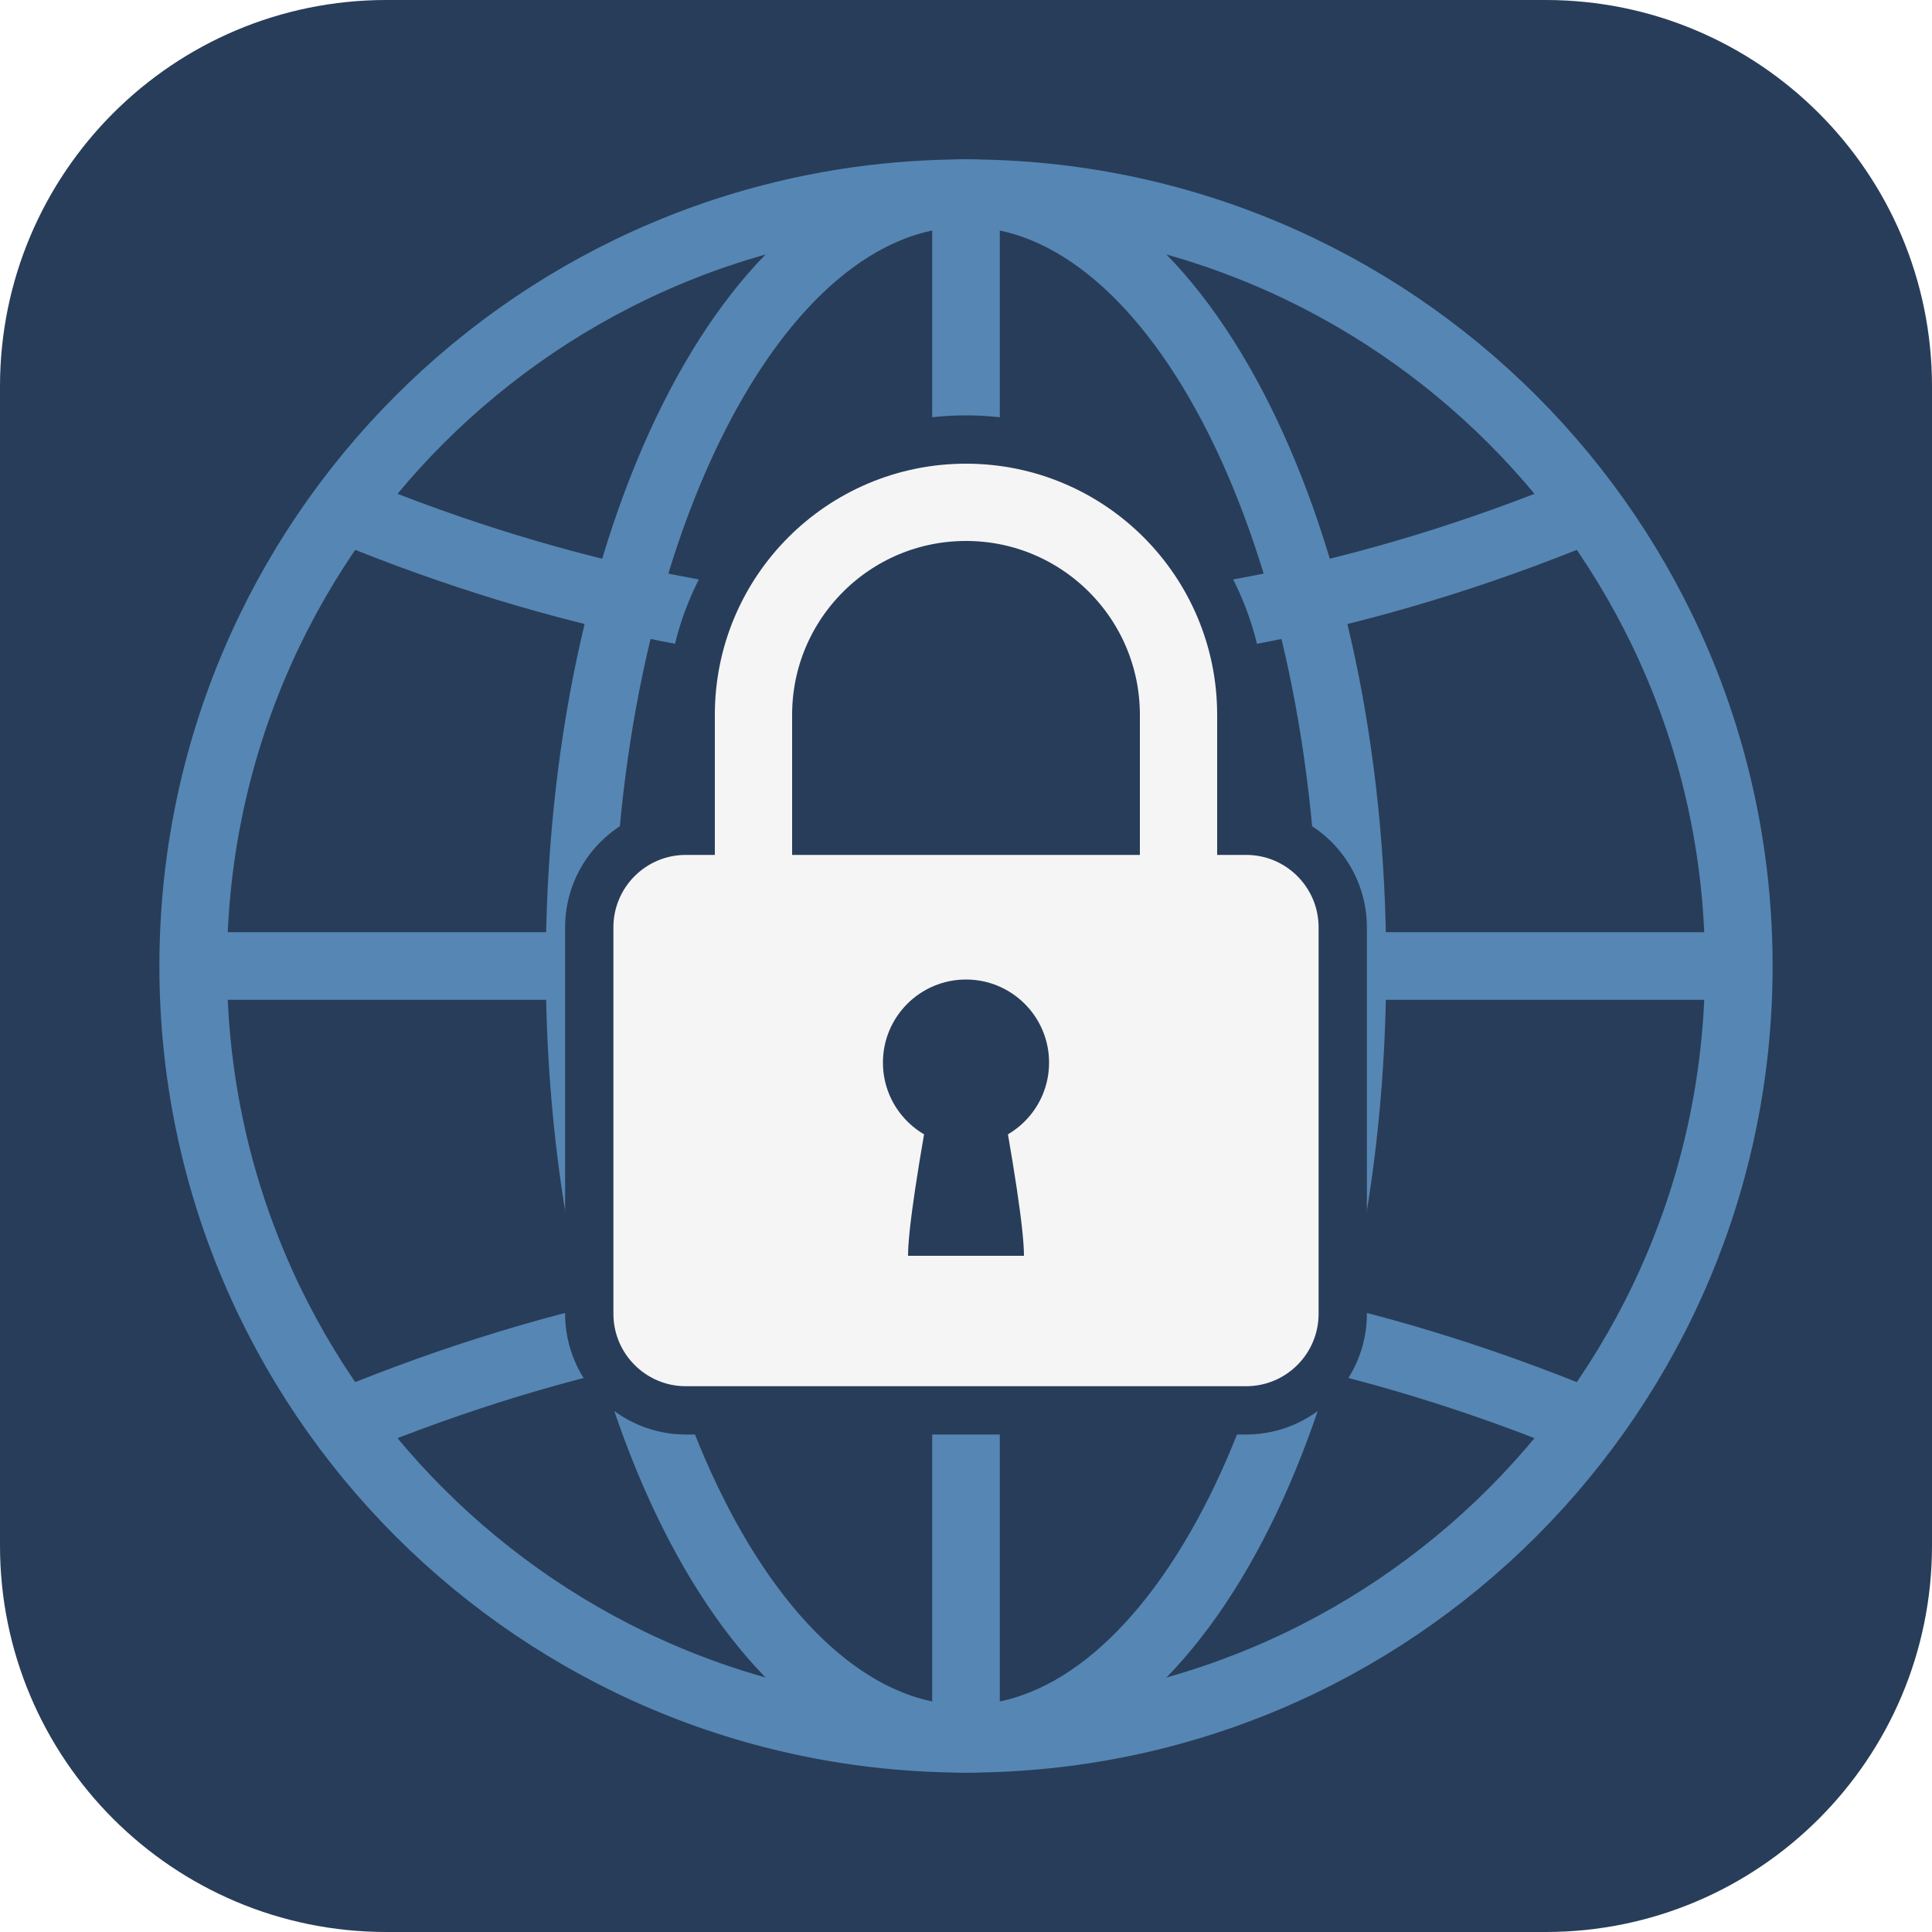
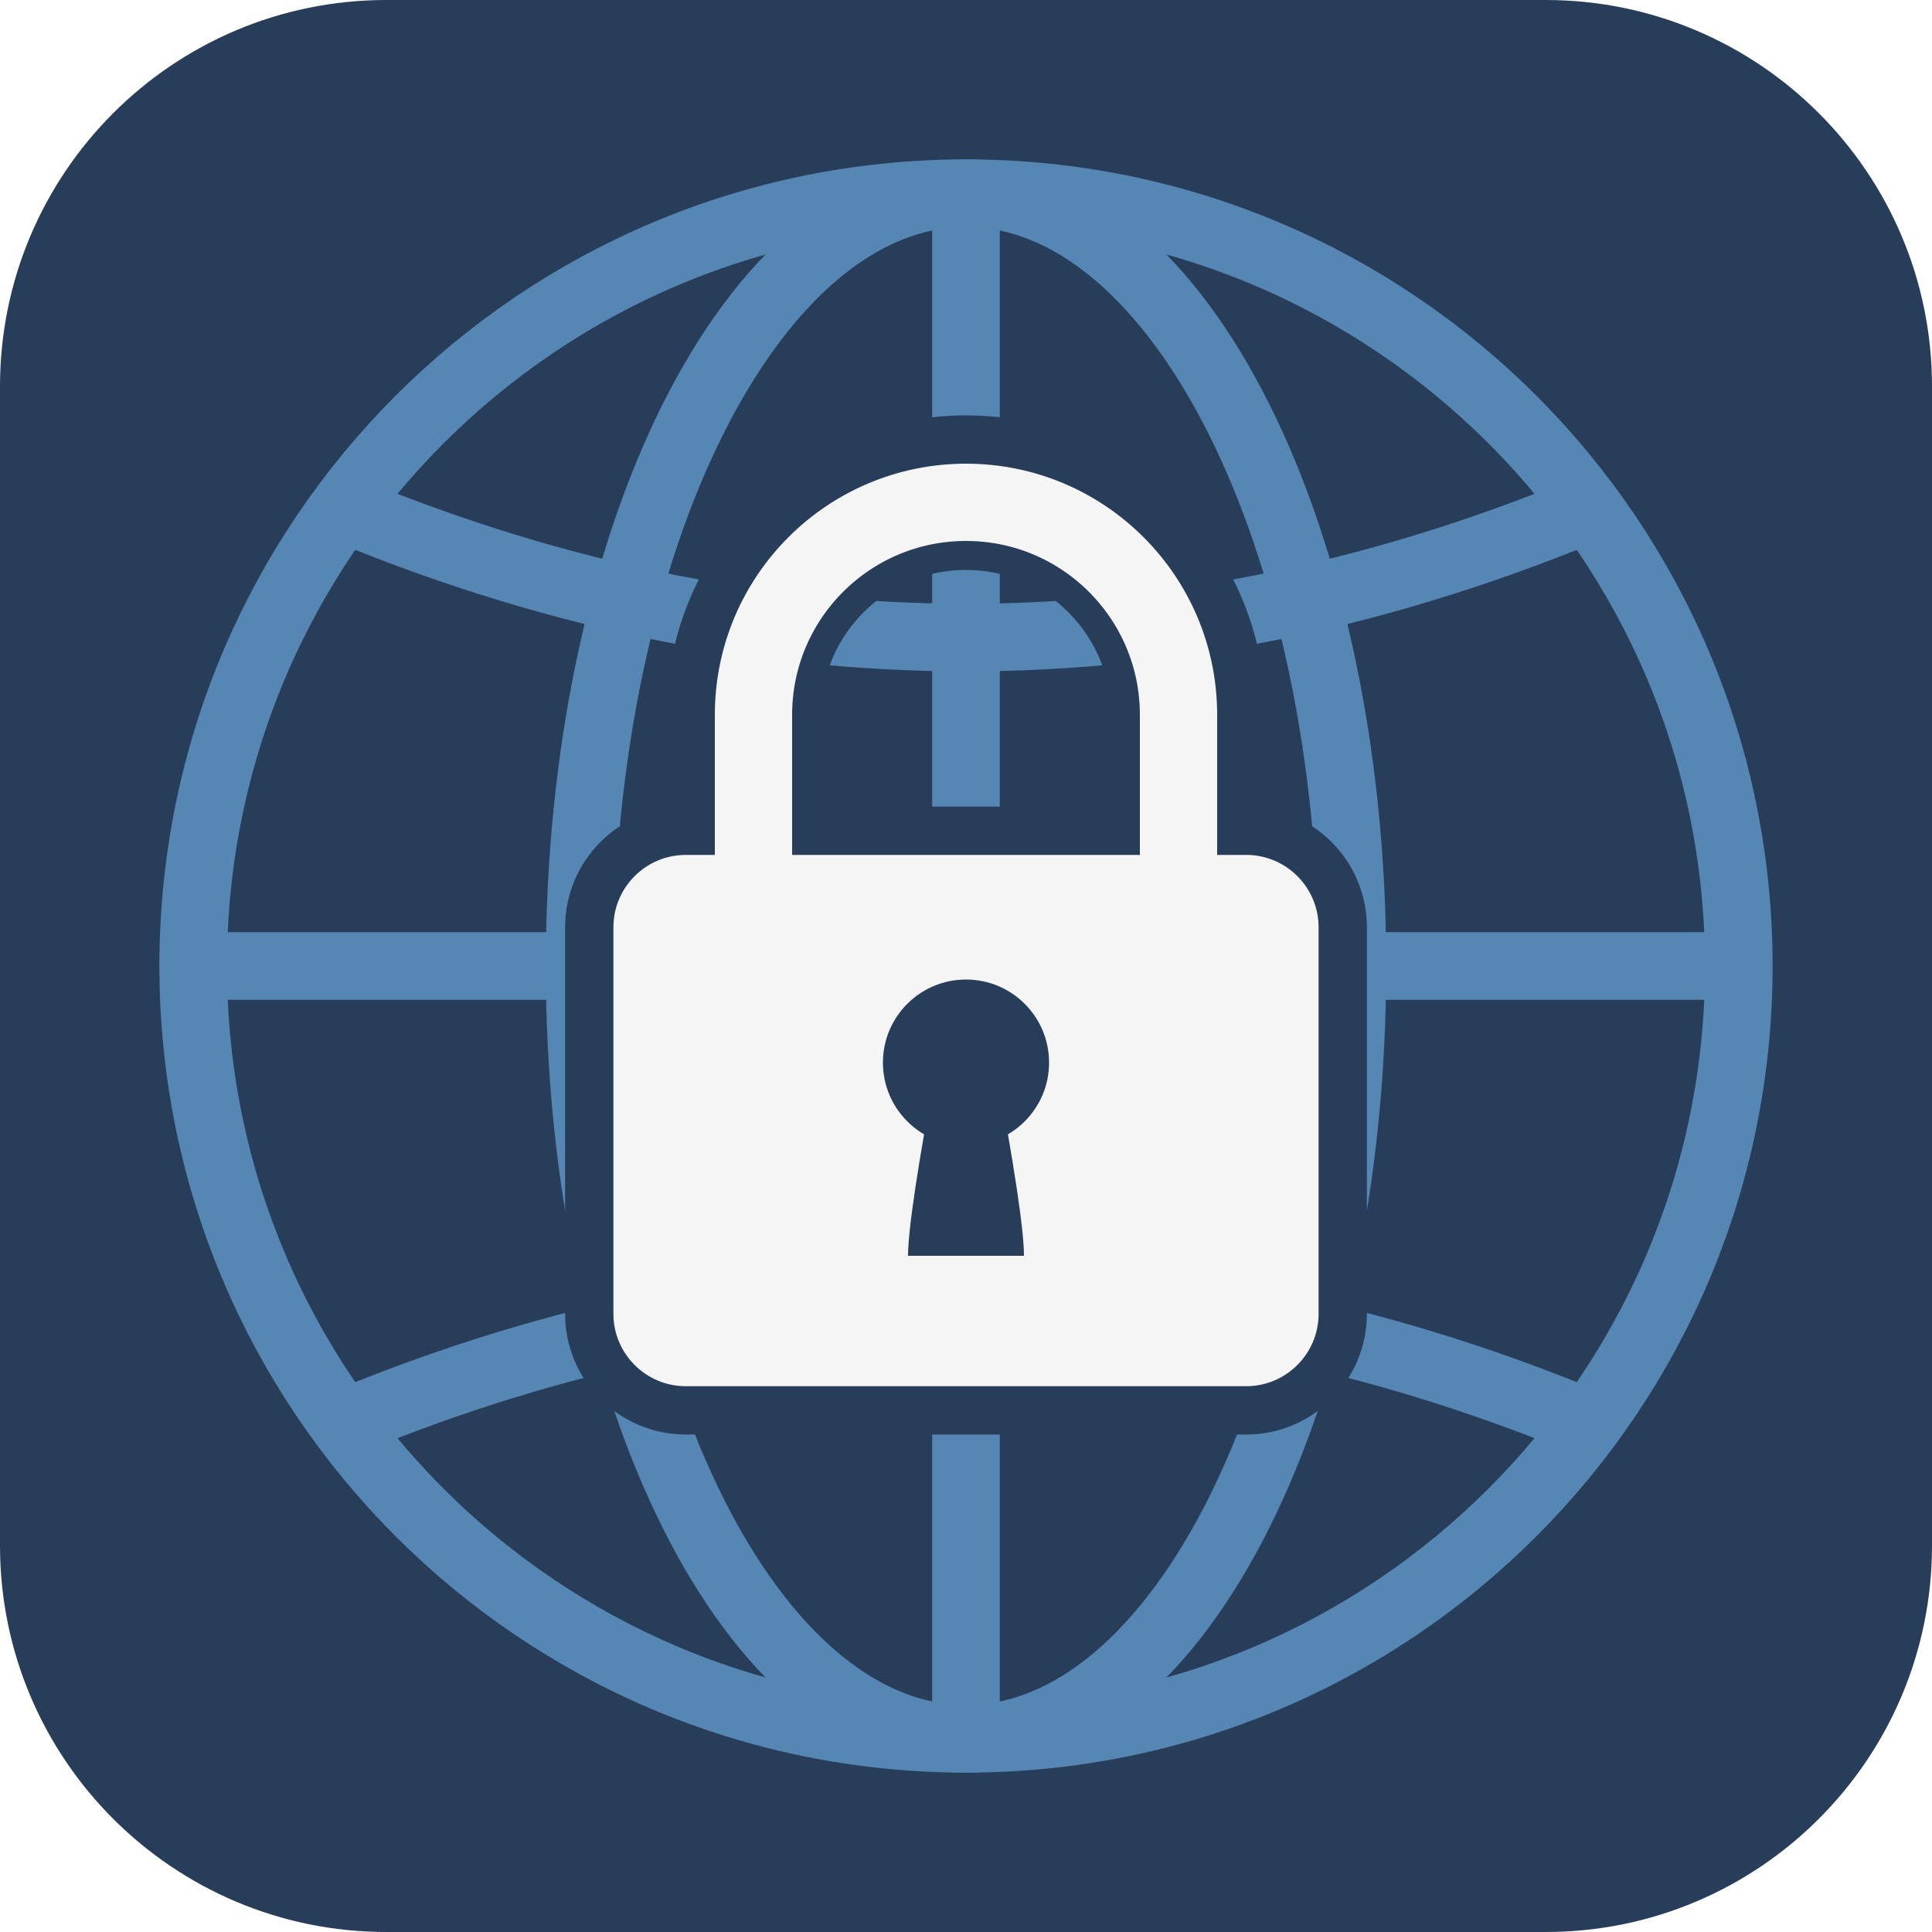
<svg xmlns="http://www.w3.org/2000/svg" width="512" height="512" viewBox="0 0 100 100">
  <rect width="100" height="100" fill="#283d59" rx="20" />
  <g>
    <circle cx="50" cy="50" r="40" fill="none" stroke="#5686b4" stroke-width="3.5" />
    <ellipse cx="50" cy="50" rx="20" ry="40" fill="none" stroke="#5686b4" stroke-width="3.5" />
    <line x1="50" y1="10" x2="50" y2="90" stroke="#5686b4" stroke-width="3.5" />
    <line x1="10" y1="50" x2="90" y2="50" stroke="#5686b4" stroke-width="3.5" />
    <path d="M17 26Q50 40 83 26" fill="none" stroke="#5686b4" stroke-width="3.5" />
    <path d="M17 74Q50 60 83 74" fill="none" stroke="#5686b4" stroke-width="3.5" />
  </g>
  <g>
    <rect x="30.5" y="43" width="39" height="30" rx="5" ry="5" fill="#f6f5f6" stroke="#283d59" stroke-width="2.5" />
-     <path d="M38.5 44 38.5 37A11.5 11.5 0 0 1 61.5 37L61.5 44Z" fill="#283d59" />
    <path d="M38.5 44 38.5 37A11.5 11.5 0 0 1 61.5 37L61.5 44" fill="none" stroke="#283d59" stroke-width="8" />
    <path d="M39 45 39 37A11 11 0 0 1 61 37L61 45" fill="none" stroke="#f6f5f6" stroke-width="4" />
    <circle cx="50" cy="55" r="4.3" fill="#283d59" />
    <path d="M47 65Q47 63 48.5 55 50 54 51.5 55 53 63 53 65Z" fill="#283d59" />
  </g>
</svg>
